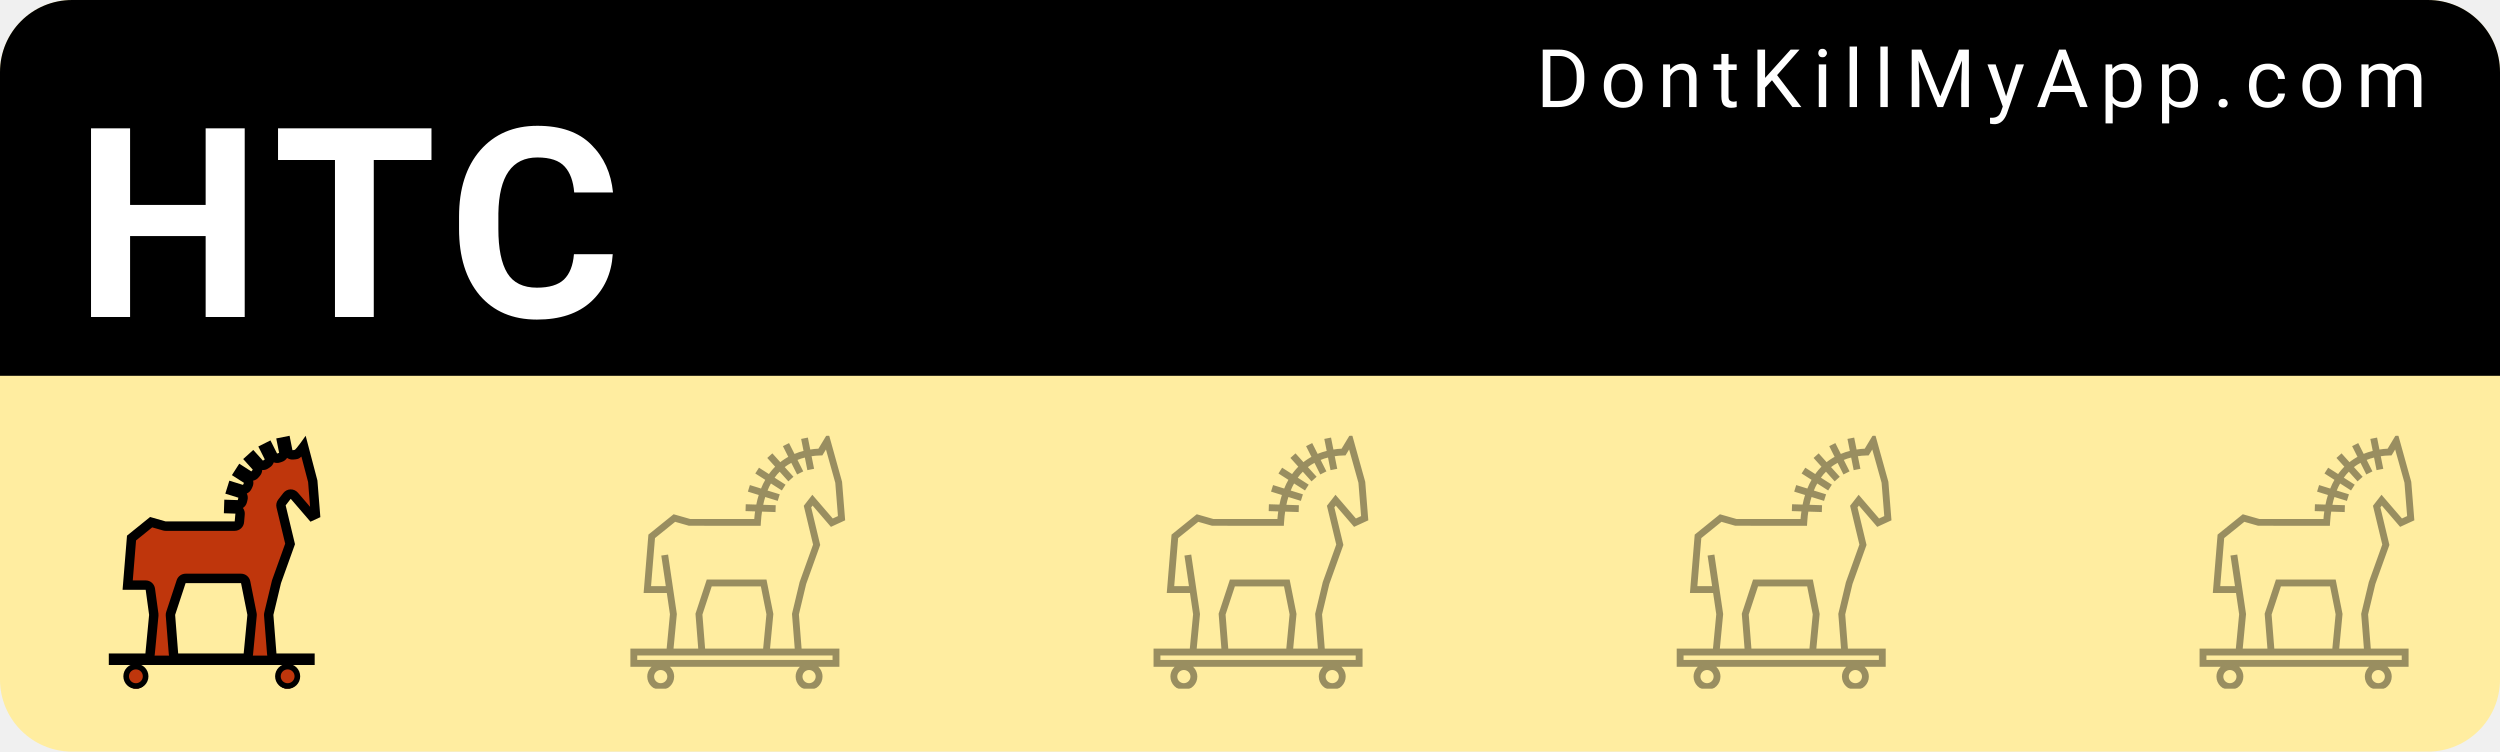
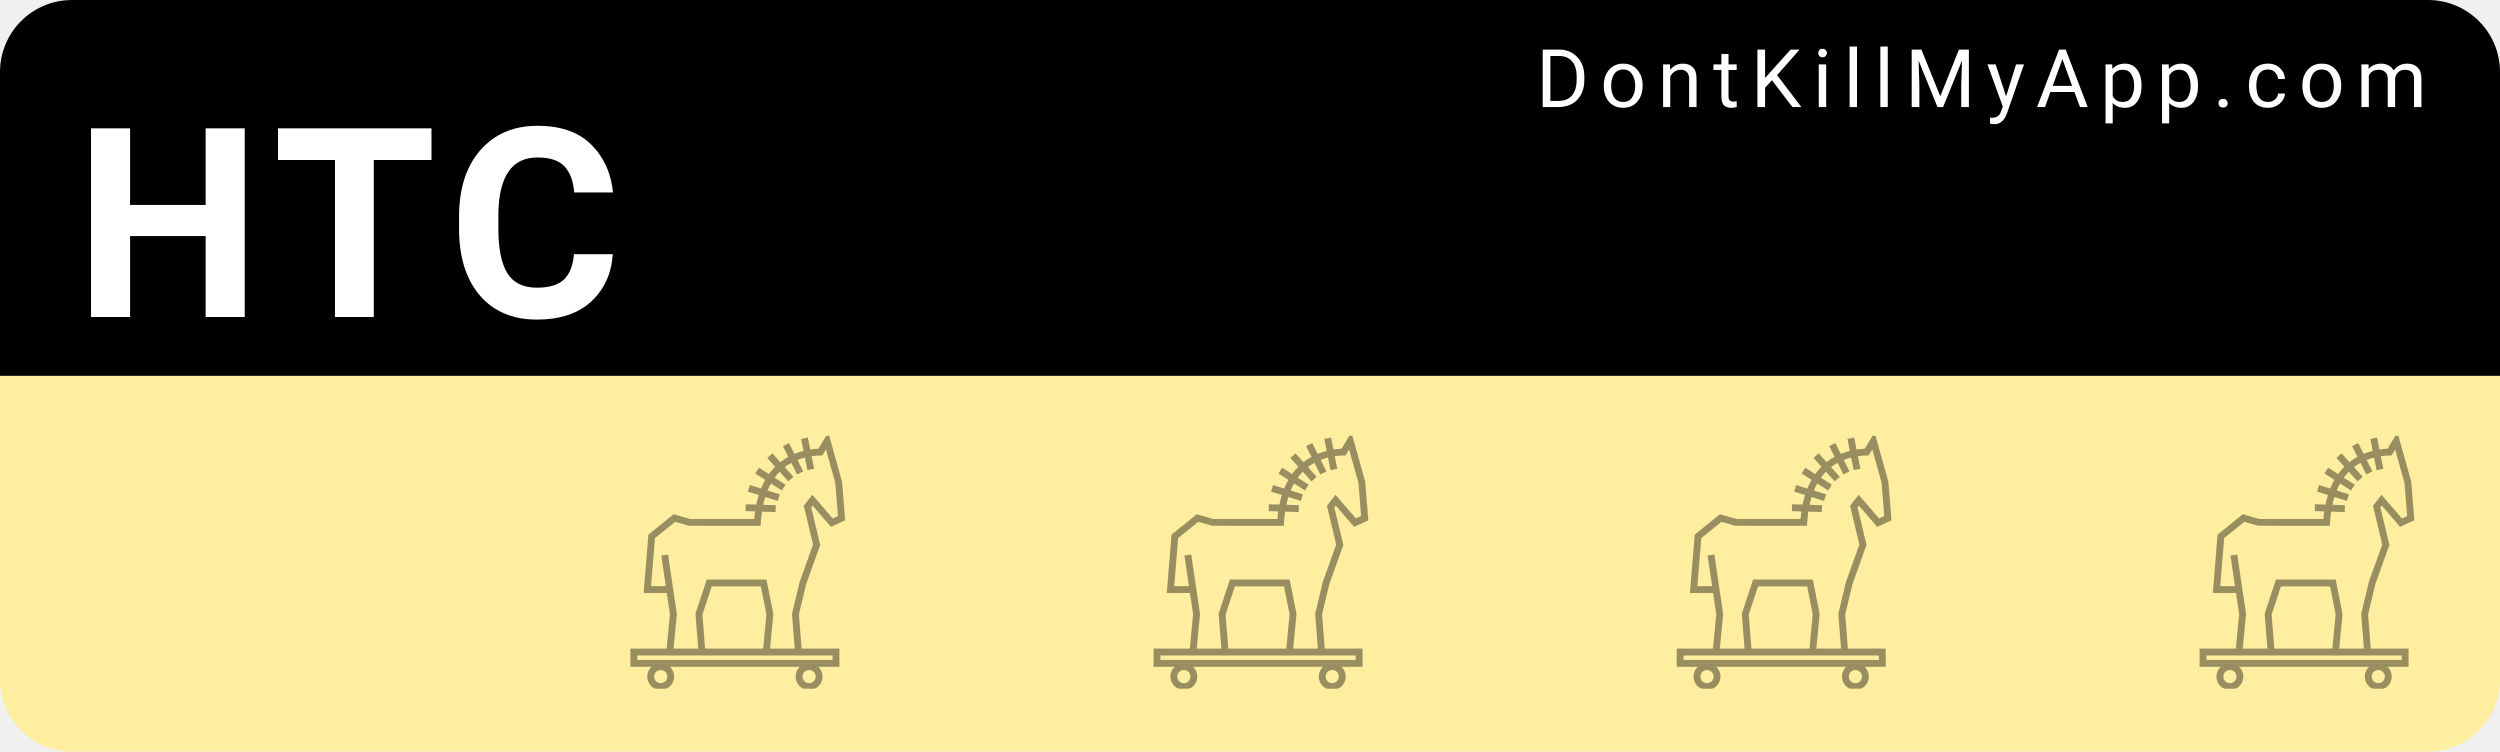
<svg xmlns="http://www.w3.org/2000/svg" width="153mm" height="46mm" viewBox="0 0 153 46" version="1.1" id="svg8">
  <defs id="defs2" />
  <g id="layer1" transform="translate(0,-251)">
    <rect style="color:#000000;clip-rule:nonzero;display:inline;overflow:visible;visibility:visible;opacity:1;isolation:auto;mix-blend-mode:normal;color-interpolation:sRGB;color-interpolation-filters:linearRGB;solid-color:#000000;solid-opacity:1;fill:#ffeda0;fill-opacity:1;fill-rule:nonzero;stroke:none;stroke-width:0.529;stroke-linecap:round;stroke-linejoin:miter;stroke-miterlimit:4;stroke-dasharray:none;stroke-dashoffset:0;stroke-opacity:1;color-rendering:auto;image-rendering:auto;shape-rendering:auto;text-rendering:auto;enable-background:accumulate" id="bkg" width="153" height="46" x="6.5503158e-15" y="251" rx="4.416" ry="4.416" />
    <path style="color:#000000;clip-rule:nonzero;display:inline;overflow:visible;visibility:visible;opacity:1;isolation:auto;mix-blend-mode:normal;color-interpolation:sRGB;color-interpolation-filters:linearRGB;solid-color:#000000;solid-opacity:1;fill:#000000;fill-opacity:1;fill-rule:nonzero;stroke:none;stroke-width:2;stroke-linecap:round;stroke-linejoin:miter;stroke-miterlimit:4;stroke-dasharray:none;stroke-dashoffset:0;stroke-opacity:1;color-rendering:auto;image-rendering:auto;shape-rendering:auto;text-rendering:auto;enable-background:accumulate" d="M 16.689,0 C 7.443,0 0,7.443 0,16.689 V 86.93 H 578.268 V 16.689 C 578.268,7.443 570.824,0 561.578,0 Z" id="bkgtop" transform="matrix(0.2645833,0,0,0.2645833,0,251)" />
    <text xml:space="preserve" style="font-style:normal;font-variant:normal;font-weight:300;font-stretch:normal;font-size:9.648px;line-height:0%;font-family:Roboto;-inkscape-font-specification:'Roboto Light';text-align:start;letter-spacing:0.685px;word-spacing:0px;writing-mode:lr-tb;text-anchor:start;fill:#ffffff;fill-opacity:1;stroke:none;stroke-width:0.201px;stroke-linecap:butt;stroke-linejoin:miter;stroke-opacity:1" x="94.007" y="257.55" id="link">
      <tspan id="tspan817" x="94.007" y="257.55" style="font-style:normal;font-variant:normal;font-weight:normal;font-stretch:normal;font-size:4.939px;font-family:Roboto;-inkscape-font-specification:Roboto;fill:#ffffff;stroke-width:0.201px">DontKillMyApp.com</tspan>
    </text>
    <text xml:space="preserve" style="font-style:normal;font-variant:normal;font-weight:bold;font-stretch:normal;font-size:12.7px;line-height:0%;font-family:Roboto;-inkscape-font-specification:'Roboto Bold';text-align:start;letter-spacing:0.902px;word-spacing:0px;writing-mode:lr-tb;text-anchor:start;fill:#ffffff;fill-opacity:1;stroke:none;stroke-width:0.265px;stroke-linecap:butt;stroke-linejoin:miter;stroke-opacity:1" x="4.538" y="270.402" id="vendor">
      <tspan id="tspan821" x="4.538" y="270.402" style="font-style:normal;font-variant:normal;font-weight:bold;font-stretch:normal;font-size:16.228px;font-family:Roboto;-inkscape-font-specification:'Roboto Bold';fill:#ffffff;stroke-width:0.265px">HTC</tspan>
    </text>
    <g id="poo1" transform="matrix(0.01510025,0,0,0.01510025,5.393161,277.6693)">
-       <svg version="1.1" x="0px" y="0px" viewBox="0 0 75.284 90" xml:space="preserve" id="svg14" width="1025" height="1025">
-         <defs id="defs18" />
-         <g id="g8" transform="translate(-12.358,-5)">
-           <circle cx="75.88" cy="91.367" r="3.633" id="circle2" />
-           <circle cx="22.104" cy="91.367" r="3.633" id="circle4" />
-           <path d="M 70.933,68.74 73.642,57.429 78.616,43.583 75.297,29.754 77.107,27.43 84.123,35.584 87.642,33.96 86.598,20.908 82.413,5 c 0,0 -3.433,5.014 -3.983,5.058 -0.235,0.019 -0.476,0.041 -0.722,0.067 L 76.688,5 l -4.743,0.945 1.024,5.144 c -0.243,0.075 -0.487,0.155 -0.731,0.24 L 69.89,6.65 l -4.323,2.168 2.307,4.599 c -0.223,0.141 -0.444,0.287 -0.665,0.44 l -3.435,-3.814 -3.593,3.237 3.418,3.794 c -0.176,0.2 -0.351,0.402 -0.523,0.613 l -4.3,-2.751 -2.606,4.074 4.293,2.746 c -0.119,0.237 -0.234,0.483 -0.348,0.73 l -4.859,-1.507 -1.434,4.619 4.649,1.442 c -0.076,0.278 -0.144,0.567 -0.214,0.855 l -4.794,-0.156 -0.157,4.834 4.106,0.133 C 57.309,33.6 57.22,34.517 57.165,35.481 H 32.587 L 27.056,33.9 18.837,40.539 17.255,59.821 h 8.228 l 1.219,8.917 -1.315,13.722 H 12.358 v 4.115 H 85.623 V 82.46 H 72.017 Z M 37.046,82.462 35.962,68.74 39.693,57.429 h 19.724 l 2.255,11.311 -1.315,13.722 z" id="path6" />
-         </g>
-         <g transform="translate(-12.358,-5)" id="g821" style="fill:#bf360c;fill-opacity:1">
-           <circle id="circle815" r="3.633" cy="91.367" cx="75.88" style="fill:#bf360c;fill-opacity:1" />
-           <circle id="circle817" r="3.633" cy="91.367" cx="22.104" style="fill:#bf360c;fill-opacity:1" />
-           <path style="fill:#bf360c;fill-opacity:1" id="path819" d="m 80.895,12.396 c -0.113,0.103 -0.209,0.199 -0.396,0.332 -0.277,0.196 -0.575,0.57 -1.801,0.668 -0.217,0.018 -0.43,0.037 -0.639,0.059 A 3.349,3.349 0 0 1 75.799,12.875 3.349,3.349 0 0 1 73.957,14.289 c -0.218,0.067 -0.424,0.134 -0.617,0.201 a 3.349,3.349 0 0 1 -2.287,-0.029 3.349,3.349 0 0 1 -1.391,1.787 c -0.185,0.117 -0.365,0.237 -0.547,0.363 a 3.349,3.349 0 0 1 -2.172,0.582 3.349,3.349 0 0 1 -0.83,2.094 c -0.165,0.188 -0.312,0.357 -0.441,0.516 a 3.349,3.349 0 0 1 -1.957,1.172 3.349,3.349 0 0 1 -0.26,2.283 c -0.088,0.176 -0.188,0.392 -0.299,0.633 a 3.349,3.349 0 0 1 -1.688,1.656 3.349,3.349 0 0 1 0.232,2.375 c -0.052,0.19 -0.113,0.451 -0.189,0.764 a 3.349,3.349 0 0 1 -1.422,2.008 3.349,3.349 0 0 1 0.648,2.395 c -0.099,0.856 -0.18,1.707 -0.23,2.584 a 3.349,3.349 0 0 1 -3.344,3.158 H 32.588 a 3.349,3.349 0 0 1 -0.92,-0.129 l -3.859,-1.104 -5.75,4.645 -1.168,14.229 h 4.592 a 3.349,3.349 0 0 1 3.318,2.896 l 1.219,8.918 a 3.349,3.349 0 0 1 0.016,0.773 L 28.721,82.781 a 3.349,3.349 0 0 1 -0.078,0.443 h 5.148 a 3.349,3.349 0 0 1 -0.082,-0.498 L 32.625,69.004 a 3.349,3.349 0 0 1 0.158,-1.312 l 3.73,-11.311 a 3.349,3.349 0 0 1 3.18,-2.301 h 19.725 a 3.349,3.349 0 0 1 3.285,2.695 l 2.254,11.311 a 3.349,3.349 0 0 1 0.049,0.975 l -1.314,13.723 a 3.349,3.349 0 0 1 -0.076,0.441 h 5.146 a 3.349,3.349 0 0 1 -0.082,-0.5 L 67.596,69.004 a 3.349,3.349 0 0 1 0.08,-1.043 l 2.709,-11.311 a 3.349,3.349 0 0 1 0.105,-0.354 L 75.125,43.391 72.041,30.535 a 3.349,3.349 0 0 1 0.613,-2.84 l 1.811,-2.324 a 3.349,3.349 0 0 1 5.182,-0.125 l 4.342,5.047 -0.705,-8.82 z" />
-         </g>
-         <circle style="color:#000000;clip-rule:nonzero;display:inline;overflow:visible;visibility:visible;opacity:1;isolation:auto;mix-blend-mode:normal;color-interpolation:sRGB;color-interpolation-filters:linearRGB;solid-color:#000000;solid-opacity:1;fill:#bf360c;fill-opacity:1;fill-rule:nonzero;stroke:#000000;stroke-width:2;stroke-linecap:round;stroke-linejoin:miter;stroke-miterlimit:4;stroke-dasharray:none;stroke-dashoffset:0;stroke-opacity:1;color-rendering:auto;image-rendering:auto;shape-rendering:auto;text-rendering:auto;enable-background:accumulate" id="path2590" cx="9.644" cy="85.599" r="3.464" />
-         <circle r="3.464" cy="85.599" cx="63.644" id="circle2592" style="color:#000000;clip-rule:nonzero;display:inline;overflow:visible;visibility:visible;opacity:1;isolation:auto;mix-blend-mode:normal;color-interpolation:sRGB;color-interpolation-filters:linearRGB;solid-color:#000000;solid-opacity:1;fill:#bf360c;fill-opacity:1;fill-rule:nonzero;stroke:#000000;stroke-width:2;stroke-linecap:round;stroke-linejoin:miter;stroke-miterlimit:4;stroke-dasharray:none;stroke-dashoffset:0;stroke-opacity:1;color-rendering:auto;image-rendering:auto;shape-rendering:auto;text-rendering:auto;enable-background:accumulate" />
+       <svg version="1.1" id="Capa_1" x="0px" y="0px" width="181.445" height="36.289" viewBox="0 0 181.445 36.289" xml:space="preserve">
+         <defs id="defs39">
+ 
+ </defs>
+         <g id="g6" transform="translate(0,-1.4648437e-6)">
+ </g>
+         <g id="g8" transform="translate(0,-1.4648437e-6)">
+ </g>
+         <g id="g10" transform="translate(0,-1.4648437e-6)">
+ </g>
+         <g id="g12" transform="translate(0,-1.4648437e-6)">
+ </g>
+         <g id="g14" transform="translate(0,-1.4648437e-6)">
+ </g>
+         <g id="g16" transform="translate(0,-1.4648437e-6)">
+ </g>
+         <g id="g18" transform="translate(0,-1.4648437e-6)">
+ </g>
+         <g id="g20" transform="translate(0,-1.4648437e-6)">
+ </g>
+         <g id="g22" transform="translate(0,-1.4648437e-6)">
+ </g>
+         <g id="g24" transform="translate(0,-1.4648437e-6)">
+ </g>
+         <g id="g26" transform="translate(0,-1.4648437e-6)">
+ </g>
+         <g id="g28" transform="translate(0,-1.4648437e-6)">
+ </g>
+         <g id="g30" transform="translate(0,-1.4648437e-6)">
+ </g>
+         <g id="g32" transform="translate(0,-1.4648437e-6)">
+ </g>
+         <g id="g34" transform="translate(0,-1.4648437e-6)">
+ </g>
+         <flowRoot xml:space="preserve" id="flowRoot827" style="font-style:normal;font-weight:normal;font-size:13.333px;line-height:125%;font-family:sans-serif;letter-spacing:0px;word-spacing:0px;fill:#000000;fill-opacity:1;stroke:none;stroke-width:1px;stroke-linecap:butt;stroke-linejoin:miter;stroke-opacity:1" transform="rotate(-4.688264,151.2439,-302.9367)">
+           <flowRegion id="flowRegion829">
+             <rect id="rect831" width="170.747" height="28.313" x="2.6" y="3.931" />
+           </flowRegion>
+           <flowPara id="flowPara833" style="font-style:normal;font-variant:normal;font-weight:bold;font-stretch:normal;font-size:18.667px;font-family:'Courier New';-inkscape-font-specification:'Courier New'">Recommended</flowPara>
+         </flowRoot>
      </svg>
    </g>
    <g transform="matrix(0.01510025,0,0,0.01510025,37.41043,277.6693)" id="poo2">
      <svg version="1.1" x="0px" y="0px" viewBox="0 0 77.221 92.142" xml:space="preserve" id="svg8" width="1025" height="1025">
        <defs id="defs12" />
        <path d="m 6.144,87.741 c 0,2.427 1.975,4.401 4.403,4.401 2.426,0 4.4,-1.975 4.4,-4.401 0,-1.833 -1.127,-3.405 -2.723,-4.066 h 50.704 c -1.597,0.661 -2.724,2.233 -2.724,4.066 0,2.427 1.975,4.401 4.402,4.401 2.427,0 4.401,-1.975 4.401,-4.401 0,-1.833 -1.127,-3.405 -2.724,-4.066 h 8.868 V 78.038 H 61.417 L 60.391,65.052 63.063,53.876 68.139,39.747 64.834,25.978 65.869,24.649 72.694,32.58 77.221,30.492 76.13,16.85 71.43,0 68.303,5.185 c -1.057,0.039 -2.307,0.148 -3.67,0.386 L 63.77,1.246 62.299,1.539 63.162,5.875 c -1.321,0.31 -2.713,0.751 -4.118,1.366 l -1.962,-3.912 -1.341,0.673 1.95,3.887 c -1.234,0.644 -2.459,1.436 -3.636,2.406 l -2.868,-3.184 -1.114,1.004 2.859,3.174 c -1.001,0.956 -1.949,2.066 -2.825,3.336 l -3.601,-2.304 -0.809,1.264 3.598,2.302 c -0.706,1.182 -1.348,2.492 -1.91,3.944 l -4.012,-1.245 -0.444,1.433 3.952,1.226 c -0.44,1.333 -0.815,2.775 -1.114,4.335 l -3.752,-0.122 -0.049,1.499 3.54,0.115 c -0.182,1.184 -0.325,2.425 -0.418,3.739 H 21.19 L 15.357,29.144 6.542,36.264 4.859,56.78 h 8.34 l 1.214,8.233 -1.248,13.026 H 0 v 5.637 h 8.868 c -1.597,0.661 -2.724,2.233 -2.724,4.065 z m 7.303,0 c 0,1.6 -1.301,2.901 -2.9,2.901 -1.601,0 -2.903,-1.302 -2.903,-2.901 0,-1.6 1.302,-2.902 2.903,-2.902 1.599,0.001 2.9,1.302 2.9,2.902 z m 54.061,0 c 0,1.6 -1.302,2.901 -2.901,2.901 -1.601,0 -2.902,-1.302 -2.902,-2.901 0,-1.6 1.302,-2.902 2.902,-2.902 1.599,0.001 2.901,1.302 2.901,2.902 z m -54.7,-43.896 -1.484,0.219 1.654,11.216 H 6.487 l 1.498,-18.253 7.709,-6.227 5.186,1.482 25.619,0.029 0.041,-0.707 c 0.092,-1.596 0.259,-3.081 0.478,-4.483 l 4.872,0.158 0.049,-1.499 -4.661,-0.151 c 0.278,-1.415 0.618,-2.73 1.015,-3.946 l 4.556,1.413 0.444,-1.433 -4.498,-1.395 c 0.51,-1.32 1.09,-2.514 1.727,-3.596 l 4.01,2.565 0.809,-1.264 -4.018,-2.571 c 0.795,-1.159 1.662,-2.163 2.574,-3.043 l 3.196,3.548 1.114,-1.004 -3.193,-3.544 c 1.068,-0.877 2.185,-1.598 3.321,-2.188 l 2.133,4.254 1.341,-0.673 -2.118,-4.224 C 60.95,7.989 62.216,7.597 63.449,7.315 l 0.92,4.621 1.471,-0.293 -0.919,-4.619 C 66.28,6.799 67.577,6.697 68.749,6.673 l 0.413,-0.009 1.759,-2.916 3.72,13.293 1.001,12.526 -2.548,1.176 -7.282,-8.462 -2.604,3.344 3.369,14.035 -4.948,13.787 -2.75,11.486 1.035,13.104 H 49.828 L 51.082,64.954 48.673,52.872 H 27.686 l -3.968,12.029 1.038,13.136 H 14.672 L 15.924,64.973 Z M 26.261,78.039 25.238,65.085 28.772,54.374 h 18.671 l 2.125,10.659 -1.247,13.006 z M 1.5,79.539 h 72.152 v 2.637 H 1.5 Z" id="path2" style="stroke:#000000;stroke-opacity:1;opacity:0.4" />
      </svg>
    </g>
    <g id="poo3" transform="matrix(0.01510025,0,0,0.01510025,69.4277,277.6693)">
      <svg version="1.1" x="0px" y="0px" viewBox="0 0 77.221 92.142" xml:space="preserve" id="svg8" width="1025" height="1025">
        <defs id="defs12" />
        <path d="m 6.144,87.741 c 0,2.427 1.975,4.401 4.403,4.401 2.426,0 4.4,-1.975 4.4,-4.401 0,-1.833 -1.127,-3.405 -2.723,-4.066 h 50.704 c -1.597,0.661 -2.724,2.233 -2.724,4.066 0,2.427 1.975,4.401 4.402,4.401 2.427,0 4.401,-1.975 4.401,-4.401 0,-1.833 -1.127,-3.405 -2.724,-4.066 h 8.868 V 78.038 H 61.417 L 60.391,65.052 63.063,53.876 68.139,39.747 64.834,25.978 65.869,24.649 72.694,32.58 77.221,30.492 76.13,16.85 71.43,0 68.303,5.185 c -1.057,0.039 -2.307,0.148 -3.67,0.386 L 63.77,1.246 62.299,1.539 63.162,5.875 c -1.321,0.31 -2.713,0.751 -4.118,1.366 l -1.962,-3.912 -1.341,0.673 1.95,3.887 c -1.234,0.644 -2.459,1.436 -3.636,2.406 l -2.868,-3.184 -1.114,1.004 2.859,3.174 c -1.001,0.956 -1.949,2.066 -2.825,3.336 l -3.601,-2.304 -0.809,1.264 3.598,2.302 c -0.706,1.182 -1.348,2.492 -1.91,3.944 l -4.012,-1.245 -0.444,1.433 3.952,1.226 c -0.44,1.333 -0.815,2.775 -1.114,4.335 l -3.752,-0.122 -0.049,1.499 3.54,0.115 c -0.182,1.184 -0.325,2.425 -0.418,3.739 H 21.19 L 15.357,29.144 6.542,36.264 4.859,56.78 h 8.34 l 1.214,8.233 -1.248,13.026 H 0 v 5.637 h 8.868 c -1.597,0.661 -2.724,2.233 -2.724,4.065 z m 7.303,0 c 0,1.6 -1.301,2.901 -2.9,2.901 -1.601,0 -2.903,-1.302 -2.903,-2.901 0,-1.6 1.302,-2.902 2.903,-2.902 1.599,0.001 2.9,1.302 2.9,2.902 z m 54.061,0 c 0,1.6 -1.302,2.901 -2.901,2.901 -1.601,0 -2.902,-1.302 -2.902,-2.901 0,-1.6 1.302,-2.902 2.902,-2.902 1.599,0.001 2.901,1.302 2.901,2.902 z m -54.7,-43.896 -1.484,0.219 1.654,11.216 H 6.487 l 1.498,-18.253 7.709,-6.227 5.186,1.482 25.619,0.029 0.041,-0.707 c 0.092,-1.596 0.259,-3.081 0.478,-4.483 l 4.872,0.158 0.049,-1.499 -4.661,-0.151 c 0.278,-1.415 0.618,-2.73 1.015,-3.946 l 4.556,1.413 0.444,-1.433 -4.498,-1.395 c 0.51,-1.32 1.09,-2.514 1.727,-3.596 l 4.01,2.565 0.809,-1.264 -4.018,-2.571 c 0.795,-1.159 1.662,-2.163 2.574,-3.043 l 3.196,3.548 1.114,-1.004 -3.193,-3.544 c 1.068,-0.877 2.185,-1.598 3.321,-2.188 l 2.133,4.254 1.341,-0.673 -2.118,-4.224 C 60.95,7.989 62.216,7.597 63.449,7.315 l 0.92,4.621 1.471,-0.293 -0.919,-4.619 C 66.28,6.799 67.577,6.697 68.749,6.673 l 0.413,-0.009 1.759,-2.916 3.72,13.293 1.001,12.526 -2.548,1.176 -7.282,-8.462 -2.604,3.344 3.369,14.035 -4.948,13.787 -2.75,11.486 1.035,13.104 H 49.828 L 51.082,64.954 48.673,52.872 H 27.686 l -3.968,12.029 1.038,13.136 H 14.672 L 15.924,64.973 Z M 26.261,78.039 25.238,65.085 28.772,54.374 h 18.671 l 2.125,10.659 -1.247,13.006 z M 1.5,79.539 h 72.152 v 2.637 H 1.5 Z" id="path2" style="stroke:#000000;stroke-opacity:1;opacity:0.4" />
      </svg>
    </g>
    <g transform="matrix(0.01510025,0,0,0.01510025,101.445,277.6693)" id="poo4">
      <svg version="1.1" x="0px" y="0px" viewBox="0 0 77.221 92.142" xml:space="preserve" id="svg8" width="1025" height="1025">
        <defs id="defs12" />
        <path d="m 6.144,87.741 c 0,2.427 1.975,4.401 4.403,4.401 2.426,0 4.4,-1.975 4.4,-4.401 0,-1.833 -1.127,-3.405 -2.723,-4.066 h 50.704 c -1.597,0.661 -2.724,2.233 -2.724,4.066 0,2.427 1.975,4.401 4.402,4.401 2.427,0 4.401,-1.975 4.401,-4.401 0,-1.833 -1.127,-3.405 -2.724,-4.066 h 8.868 V 78.038 H 61.417 L 60.391,65.052 63.063,53.876 68.139,39.747 64.834,25.978 65.869,24.649 72.694,32.58 77.221,30.492 76.13,16.85 71.43,0 68.303,5.185 c -1.057,0.039 -2.307,0.148 -3.67,0.386 L 63.77,1.246 62.299,1.539 63.162,5.875 c -1.321,0.31 -2.713,0.751 -4.118,1.366 l -1.962,-3.912 -1.341,0.673 1.95,3.887 c -1.234,0.644 -2.459,1.436 -3.636,2.406 l -2.868,-3.184 -1.114,1.004 2.859,3.174 c -1.001,0.956 -1.949,2.066 -2.825,3.336 l -3.601,-2.304 -0.809,1.264 3.598,2.302 c -0.706,1.182 -1.348,2.492 -1.91,3.944 l -4.012,-1.245 -0.444,1.433 3.952,1.226 c -0.44,1.333 -0.815,2.775 -1.114,4.335 l -3.752,-0.122 -0.049,1.499 3.54,0.115 c -0.182,1.184 -0.325,2.425 -0.418,3.739 H 21.19 L 15.357,29.144 6.542,36.264 4.859,56.78 h 8.34 l 1.214,8.233 -1.248,13.026 H 0 v 5.637 h 8.868 c -1.597,0.661 -2.724,2.233 -2.724,4.065 z m 7.303,0 c 0,1.6 -1.301,2.901 -2.9,2.901 -1.601,0 -2.903,-1.302 -2.903,-2.901 0,-1.6 1.302,-2.902 2.903,-2.902 1.599,0.001 2.9,1.302 2.9,2.902 z m 54.061,0 c 0,1.6 -1.302,2.901 -2.901,2.901 -1.601,0 -2.902,-1.302 -2.902,-2.901 0,-1.6 1.302,-2.902 2.902,-2.902 1.599,0.001 2.901,1.302 2.901,2.902 z m -54.7,-43.896 -1.484,0.219 1.654,11.216 H 6.487 l 1.498,-18.253 7.709,-6.227 5.186,1.482 25.619,0.029 0.041,-0.707 c 0.092,-1.596 0.259,-3.081 0.478,-4.483 l 4.872,0.158 0.049,-1.499 -4.661,-0.151 c 0.278,-1.415 0.618,-2.73 1.015,-3.946 l 4.556,1.413 0.444,-1.433 -4.498,-1.395 c 0.51,-1.32 1.09,-2.514 1.727,-3.596 l 4.01,2.565 0.809,-1.264 -4.018,-2.571 c 0.795,-1.159 1.662,-2.163 2.574,-3.043 l 3.196,3.548 1.114,-1.004 -3.193,-3.544 c 1.068,-0.877 2.185,-1.598 3.321,-2.188 l 2.133,4.254 1.341,-0.673 -2.118,-4.224 C 60.95,7.989 62.216,7.597 63.449,7.315 l 0.92,4.621 1.471,-0.293 -0.919,-4.619 C 66.28,6.799 67.577,6.697 68.749,6.673 l 0.413,-0.009 1.759,-2.916 3.72,13.293 1.001,12.526 -2.548,1.176 -7.282,-8.462 -2.604,3.344 3.369,14.035 -4.948,13.787 -2.75,11.486 1.035,13.104 H 49.828 L 51.082,64.954 48.673,52.872 H 27.686 l -3.968,12.029 1.038,13.136 H 14.672 L 15.924,64.973 Z M 26.261,78.039 25.238,65.085 28.772,54.374 h 18.671 l 2.125,10.659 -1.247,13.006 z M 1.5,79.539 h 72.152 v 2.637 H 1.5 Z" id="path2" style="stroke:#000000;stroke-opacity:1;opacity:0.4" />
      </svg>
    </g>
    <g transform="matrix(0.01510025,0,0,0.01510025,133.445,277.6693)" id="poo5">
      <svg version="1.1" x="0px" y="0px" viewBox="0 0 77.221 92.142" xml:space="preserve" id="svg8" width="1025" height="1025">
        <defs id="defs12" />
        <path d="m 6.144,87.741 c 0,2.427 1.975,4.401 4.403,4.401 2.426,0 4.4,-1.975 4.4,-4.401 0,-1.833 -1.127,-3.405 -2.723,-4.066 h 50.704 c -1.597,0.661 -2.724,2.233 -2.724,4.066 0,2.427 1.975,4.401 4.402,4.401 2.427,0 4.401,-1.975 4.401,-4.401 0,-1.833 -1.127,-3.405 -2.724,-4.066 h 8.868 V 78.038 H 61.417 L 60.391,65.052 63.063,53.876 68.139,39.747 64.834,25.978 65.869,24.649 72.694,32.58 77.221,30.492 76.13,16.85 71.43,0 68.303,5.185 c -1.057,0.039 -2.307,0.148 -3.67,0.386 L 63.77,1.246 62.299,1.539 63.162,5.875 c -1.321,0.31 -2.713,0.751 -4.118,1.366 l -1.962,-3.912 -1.341,0.673 1.95,3.887 c -1.234,0.644 -2.459,1.436 -3.636,2.406 l -2.868,-3.184 -1.114,1.004 2.859,3.174 c -1.001,0.956 -1.949,2.066 -2.825,3.336 l -3.601,-2.304 -0.809,1.264 3.598,2.302 c -0.706,1.182 -1.348,2.492 -1.91,3.944 l -4.012,-1.245 -0.444,1.433 3.952,1.226 c -0.44,1.333 -0.815,2.775 -1.114,4.335 l -3.752,-0.122 -0.049,1.499 3.54,0.115 c -0.182,1.184 -0.325,2.425 -0.418,3.739 H 21.19 L 15.357,29.144 6.542,36.264 4.859,56.78 h 8.34 l 1.214,8.233 -1.248,13.026 H 0 v 5.637 h 8.868 c -1.597,0.661 -2.724,2.233 -2.724,4.065 z m 7.303,0 c 0,1.6 -1.301,2.901 -2.9,2.901 -1.601,0 -2.903,-1.302 -2.903,-2.901 0,-1.6 1.302,-2.902 2.903,-2.902 1.599,0.001 2.9,1.302 2.9,2.902 z m 54.061,0 c 0,1.6 -1.302,2.901 -2.901,2.901 -1.601,0 -2.902,-1.302 -2.902,-2.901 0,-1.6 1.302,-2.902 2.902,-2.902 1.599,0.001 2.901,1.302 2.901,2.902 z m -54.7,-43.896 -1.484,0.219 1.654,11.216 H 6.487 l 1.498,-18.253 7.709,-6.227 5.186,1.482 25.619,0.029 0.041,-0.707 c 0.092,-1.596 0.259,-3.081 0.478,-4.483 l 4.872,0.158 0.049,-1.499 -4.661,-0.151 c 0.278,-1.415 0.618,-2.73 1.015,-3.946 l 4.556,1.413 0.444,-1.433 -4.498,-1.395 c 0.51,-1.32 1.09,-2.514 1.727,-3.596 l 4.01,2.565 0.809,-1.264 -4.018,-2.571 c 0.795,-1.159 1.662,-2.163 2.574,-3.043 l 3.196,3.548 1.114,-1.004 -3.193,-3.544 c 1.068,-0.877 2.185,-1.598 3.321,-2.188 l 2.133,4.254 1.341,-0.673 -2.118,-4.224 C 60.95,7.989 62.216,7.597 63.449,7.315 l 0.92,4.621 1.471,-0.293 -0.919,-4.619 C 66.28,6.799 67.577,6.697 68.749,6.673 l 0.413,-0.009 1.759,-2.916 3.72,13.293 1.001,12.526 -2.548,1.176 -7.282,-8.462 -2.604,3.344 3.369,14.035 -4.948,13.787 -2.75,11.486 1.035,13.104 H 49.828 L 51.082,64.954 48.673,52.872 H 27.686 l -3.968,12.029 1.038,13.136 H 14.672 L 15.924,64.973 Z M 26.261,78.039 25.238,65.085 28.772,54.374 h 18.671 l 2.125,10.659 -1.247,13.006 z M 1.5,79.539 h 72.152 v 2.637 H 1.5 Z" id="path2" style="stroke:#000000;stroke-opacity:1;opacity:0.4" />
      </svg>
    </g>
  </g>
</svg>
